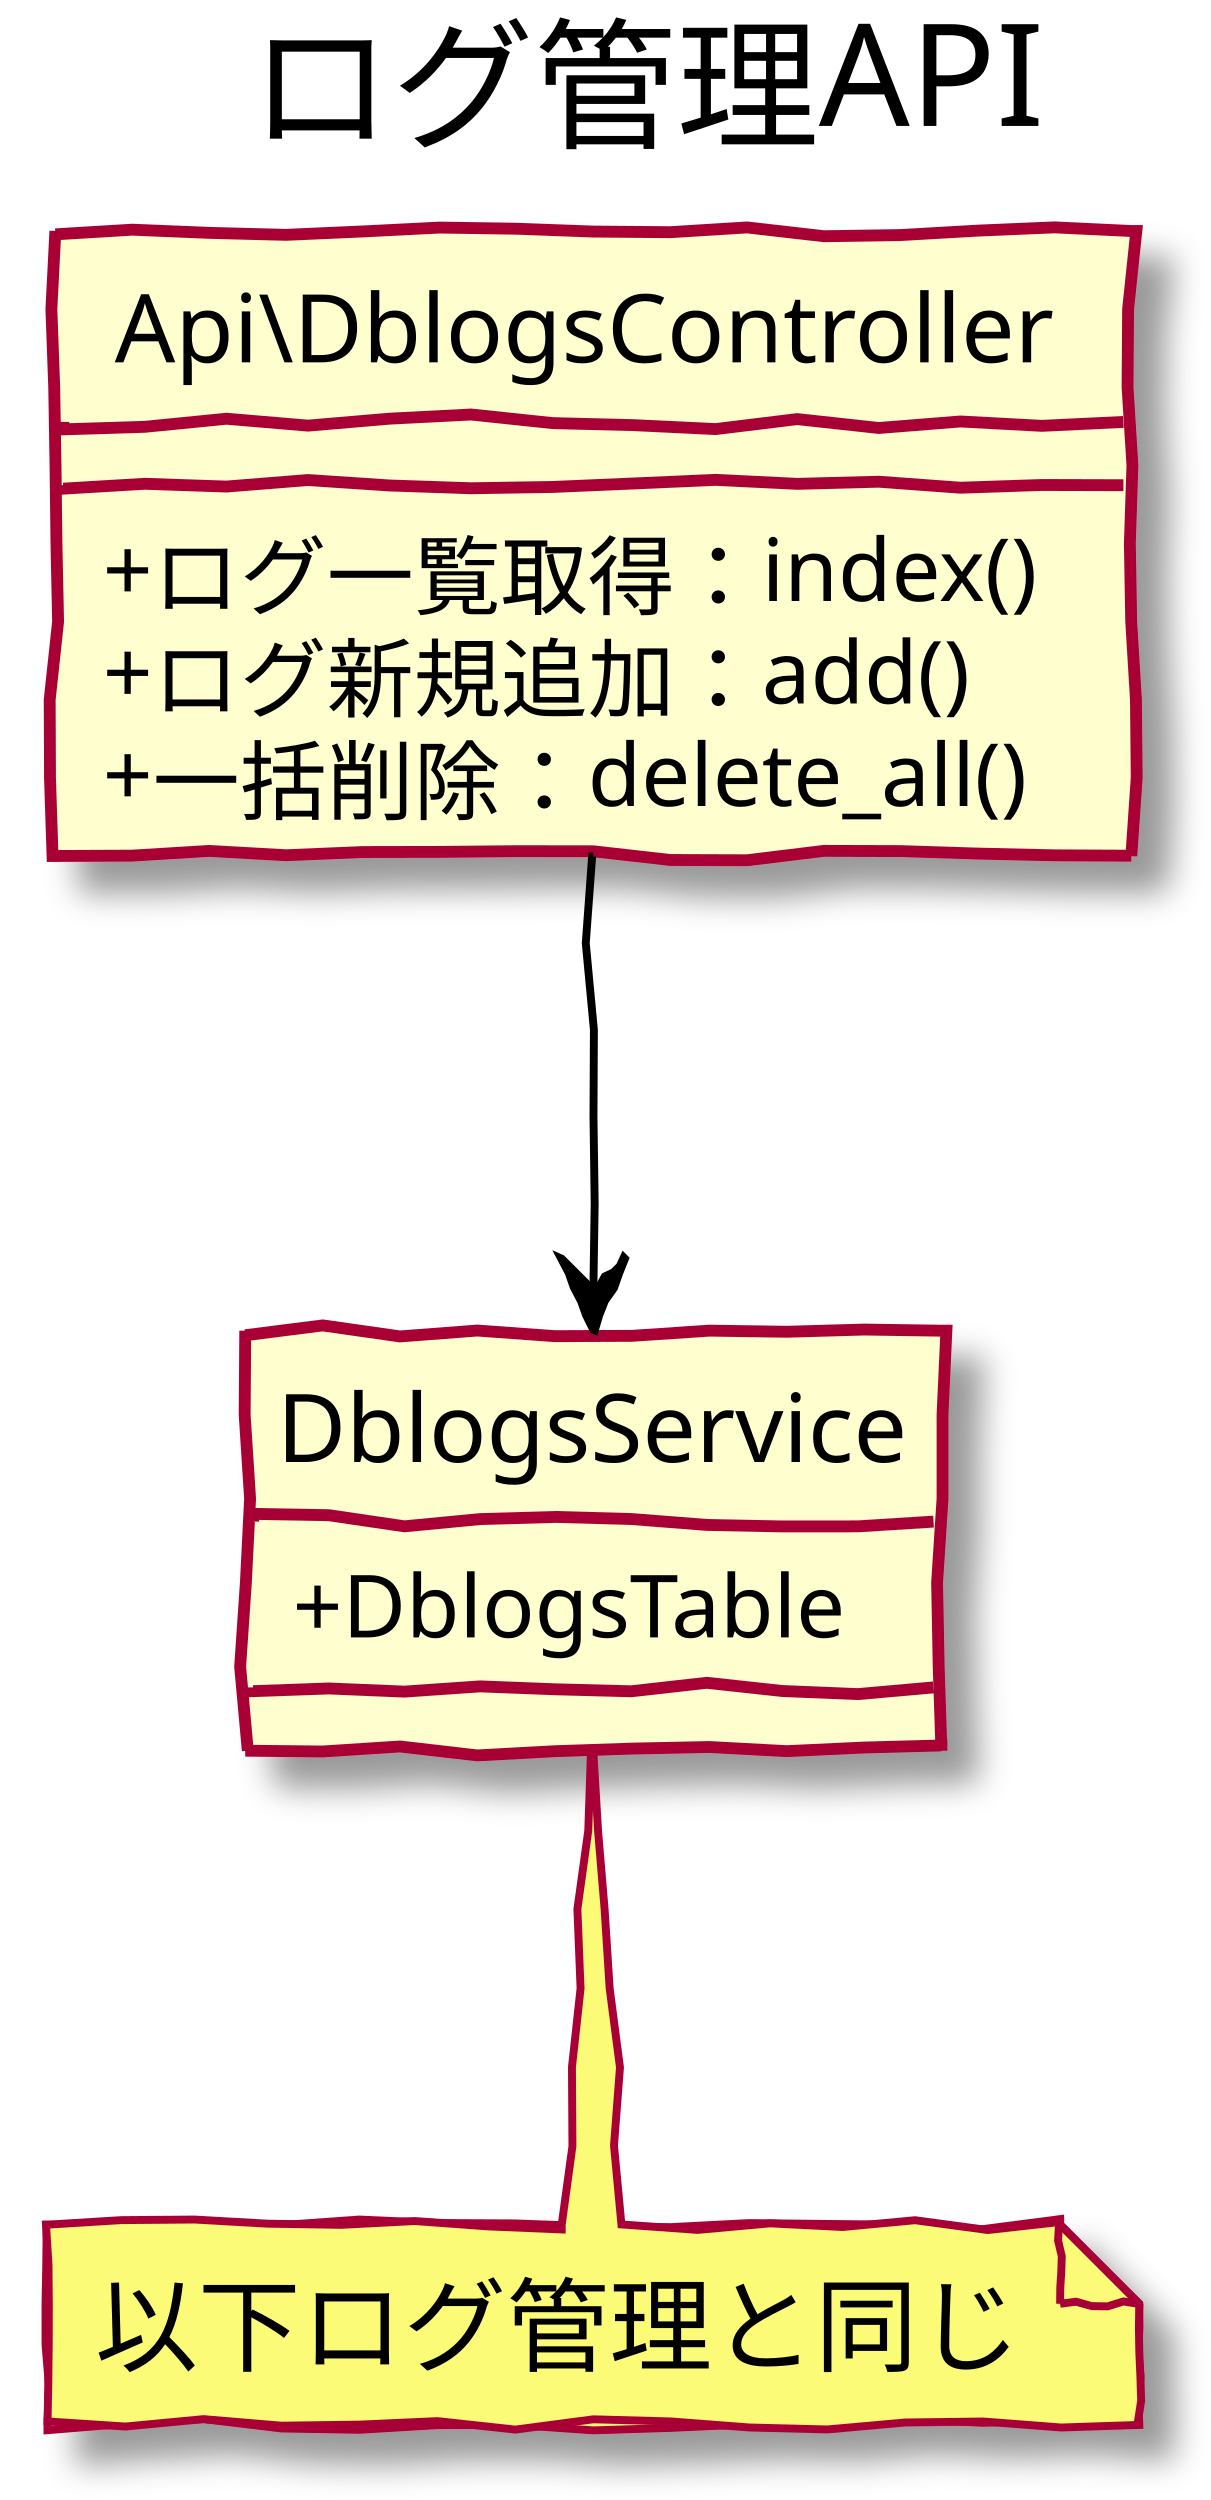
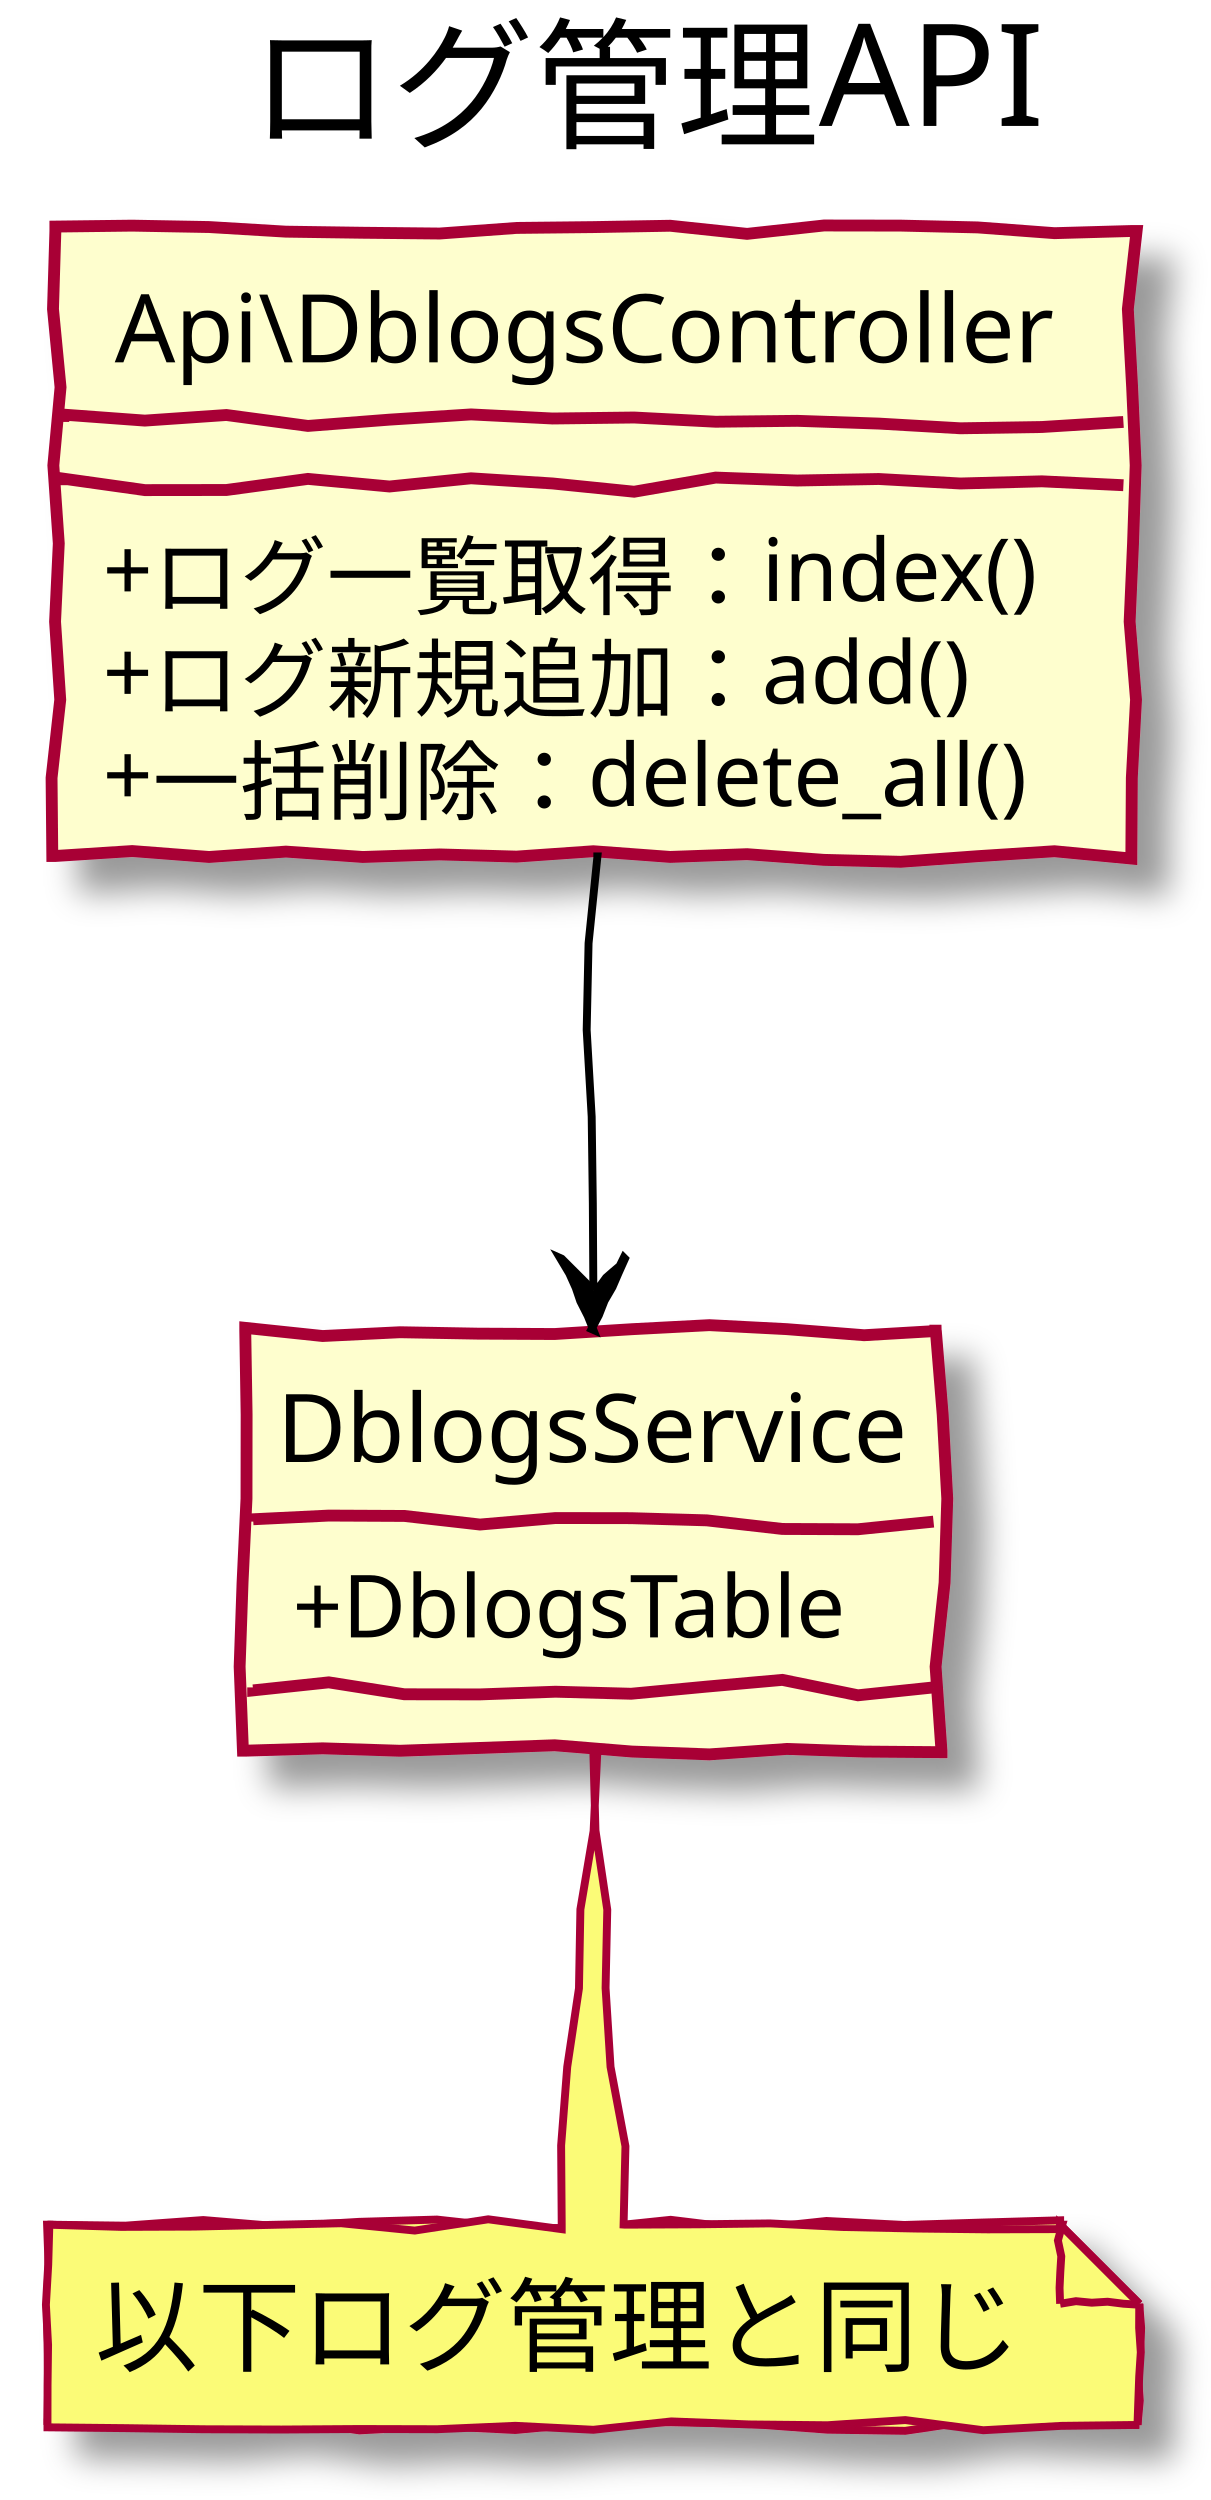
<svg xmlns="http://www.w3.org/2000/svg" contentScriptType="application/ecmascript" contentStyleType="text/css" height="316px" preserveAspectRatio="none" style="width:153px;height:316px;" version="1.1" viewBox="0 0 153 316" width="153px" zoomAndPan="magnify">
  <defs>
-     <filter height="300%" id="fp68qh8" width="300%" x="-1" y="-1">
+     <filter height="300%" id="f2s7u57" width="300%" x="-1" y="-1">
      <feGaussianBlur result="blurOut" stdDeviation="2.0" />
      <feColorMatrix in="blurOut" result="blurOut2" type="matrix" values="0 0 0 0 0 0 0 0 0 0 0 0 0 0 0 0 0 0 .4 0" />
      <feOffset dx="4.0" dy="4.0" in="blurOut2" result="blurOut3" />
      <feBlend in="SourceGraphic" in2="blurOut3" mode="normal" />
    </filter>
  </defs>
  <g>
    <text fill="#000000" font-family="sans-serif" font-size="18" lengthAdjust="spacingAndGlyphs" textLength="99" x="31.5" y="17.402">ログ管理API</text>
-     <polygon fill="#FEFECE" filter="url(#fp68qh8)" points="7,29.199,7,29.62,16.714,29.032,26.429,29.433,36.143,29.685,45.857,29.255,55.571,28.765,65.286,28.91,75,29.27,84.714,29.349,94.429,28.747,104.143,29.858,113.857,29.711,123.571,29.151,133.286,28.739,143,29.199,143.632,29.199,142.593,39.074,142.524,48.949,143.14,58.824,142.815,68.698,142.986,78.573,143.584,88.448,143.681,98.323,143,108.197,143,108.162,133.286,108.114,123.571,107.893,113.857,107.58,104.143,107.551,94.429,108.738,84.714,108.703,75,107.605,65.286,107.59,55.571,107.68,45.857,107.699,36.143,108.104,26.429,107.559,16.714,108.153,7,108.197,6.641,108.197,6.319,98.323,6.28,88.448,7.343,78.573,7.136,68.698,7.017,58.824,6.853,48.949,6.495,39.074,7,29.199" style="stroke: #A80036; stroke-width: 1.5;" />
+     <polygon fill="#FEFECE" filter="url(#f2s7u57)" points="7,29.199,7,28.639,16.714,28.521,26.429,28.698,36.143,29.282,45.857,29.421,55.571,29.518,65.286,28.811,75,28.705,84.714,28.535,94.429,29.562,104.143,28.501,113.857,28.517,123.571,28.745,133.286,29.473,143,29.199,143.665,29.199,142.561,39.074,143.102,48.949,143.549,58.824,143.215,68.698,142.786,78.573,143.593,88.448,143.063,98.323,143,108.197,143,108.523,133.286,107.596,123.571,108.223,113.857,108.931,104.143,108.687,94.429,107.967,84.714,108.316,75,107.596,65.286,108.275,55.571,107.999,45.857,108.323,36.143,107.642,26.429,108.322,16.714,107.572,7,108.197,6.611,108.197,6.519,98.323,7.614,88.448,6.96,78.573,7.43,68.698,6.742,58.824,7.652,48.949,6.698,39.074,7,29.199" style="stroke: #A80036; stroke-width: 1.5;" />
    <text fill="#000000" font-family="sans-serif" font-size="12" lengthAdjust="spacingAndGlyphs" textLength="121" x="14.5" y="45.801">Api\DblogsController</text>
-     <path d="M8,53.332 L8,54.27 L18.308,53.95 L28.615,52.928 L38.923,53.8 L49.231,52.921 L59.538,52.394 L69.846,53.481 L80.154,53.74 L90.462,54.236 L100.769,52.974 L111.077,54.098 L121.385,53.275 L131.692,53.827 L142,53.332 " fill="#FEFECE" style="stroke: #A80036; stroke-width: 1.5;" />
-     <path d="M8,61.332 L8,61.765 L18.308,61.15 L28.615,61.502 L38.923,60.677 L49.231,61.364 L59.538,61.715 L69.846,61.552 L80.154,61.109 L90.462,60.655 L100.769,61.159 L111.077,60.889 L121.385,61.648 L131.692,61.302 L142,61.332 " fill="#FEFECE" style="stroke: #A80036; stroke-width: 1.5;" />
+     <path d="M8,53.332 L8,52.406 L18.308,53.164 L28.615,52.456 L38.923,53.838 L49.231,53.043 L59.538,52.382 L69.846,52.899 L80.154,52.774 L90.462,53.307 L100.769,53.192 L111.077,53.541 L121.385,54.135 L131.692,53.974 L142,53.332 " fill="#FEFECE" style="stroke: #A80036; stroke-width: 1.5;" />
+     <path d="M8,61.332 L8,60.5 L18.308,61.95 L28.615,61.936 L38.923,60.533 L49.231,61.494 L59.538,60.457 L69.846,61.11 L80.154,62.154 L90.462,60.366 L100.769,60.738 L111.077,60.546 L121.385,61.114 L131.692,60.84 L142,61.332 " fill="#FEFECE" style="stroke: #A80036; stroke-width: 1.5;" />
    <text fill="#000000" font-family="sans-serif" font-size="11" lengthAdjust="spacingAndGlyphs" textLength="124" x="13" y="75.967">+ログ一覧取得：index()</text>
    <text fill="#000000" font-family="sans-serif" font-size="11" lengthAdjust="spacingAndGlyphs" textLength="114" x="13" y="88.922">+ログ新規追加：add()</text>
    <text fill="#000000" font-family="sans-serif" font-size="11" lengthAdjust="spacingAndGlyphs" textLength="122" x="13" y="101.877">+一括削除：delete_all()</text>
-     <polygon fill="#FEFECE" filter="url(#fp68qh8)" points="31,168.199,31,168.775,40.778,167.532,50.556,168.925,60.333,168.18,70.111,168.89,79.889,168.849,89.667,168.193,99.444,168.335,109.222,168.054,119,168.199,119.624,168.199,119.137,178.817,119.137,189.434,118.45,200.052,118.651,210.669,119,221.287,119,220.628,109.222,220.89,99.444,221.348,89.667,220.824,79.889,221.024,70.111,221.356,60.333,221.886,50.556,220.757,40.778,221.39,31,221.287,31.322,221.287,30.354,210.669,31.078,200.052,31.611,189.434,30.925,178.817,31,168.199" style="stroke: #A80036; stroke-width: 1.5;" />
+     <polygon fill="#FEFECE" filter="url(#f2s7u57)" points="31,168.199,31,167.842,40.778,168.873,50.556,168.394,60.333,168.572,70.111,168.62,79.889,168.01,89.667,167.499,99.444,168.004,109.222,168.772,119,168.199,118.288,168.199,119.156,178.817,119.735,189.434,119.395,200.052,118.259,210.669,119,221.287,119,221.476,109.222,221.399,99.444,221.067,89.667,221.754,79.889,221.396,70.111,220.601,60.333,220.951,50.556,221.296,40.778,220.987,31,221.287,30.708,221.287,30.29,210.669,30.658,200.052,31.157,189.434,31.172,178.817,31,168.199" style="stroke: #A80036; stroke-width: 1.5;" />
    <text fill="#000000" font-family="sans-serif" font-size="12" lengthAdjust="spacingAndGlyphs" textLength="80" x="35" y="184.801">DblogsService</text>
-     <path d="M32,192.332 L32,191.357 L41.556,191.521 L51.111,192.929 L60.667,192.014 L70.222,191.74 L79.778,192.003 L89.333,192.751 L98.889,192.941 L108.444,192.932 L118,192.332 " fill="#FEFECE" style="stroke: #A80036; stroke-width: 1.5;" />
+     <path d="M32,192.332 L32,192.035 L41.556,191.569 L51.111,191.616 L60.667,192.702 L70.222,191.88 L79.778,191.897 L89.333,192.172 L98.889,193.26 L108.444,193.299 L118,192.332 " fill="#FEFECE" style="stroke: #A80036; stroke-width: 1.5;" />
    <text fill="#000000" font-family="sans-serif" font-size="11" lengthAdjust="spacingAndGlyphs" textLength="76" x="37" y="206.967">+DblogsTable</text>
-     <path d="M32,213.287 L32,213.763 L41.556,213.422 L51.111,213.821 L60.667,213.159 L70.222,213.527 L79.778,213.78 L89.333,212.705 L98.889,213.744 L108.444,214.135 L118,213.287 " fill="#FEFECE" style="stroke: #A80036; stroke-width: 1.5;" />
-     <polygon fill="#FBFB77" filter="url(#fp68qh8)" points="6,281.199,5.902,281.199,5.848,286.261,5.75,291.323,5.756,296.385,6.173,301.448,6,306.51,6,307.178,15.857,306.376,25.714,305.778,35.571,306.963,45.429,307.131,55.286,306.54,65.143,306.516,75,307.2,84.857,306.887,94.714,306.438,104.571,306.634,114.429,305.776,124.286,306.247,134.143,305.891,144,306.51,144.017,306.51,143.906,303.448,144.174,300.385,143.891,297.323,144.031,294.261,144,291.199,143.973,291.172,141.971,289.171,140.116,287.315,137.863,285.062,136.134,283.333,134,281.199,134,280.494,124.154,281.772,114.308,281.206,104.462,281.105,94.615,280.999,84.769,281.512,74.923,281.397,65.077,281.039,55.231,280.99,45.385,280.549,35.538,281.258,25.692,281.573,15.846,281.443,6,281.199" style="stroke: #A80036; stroke-width: 1.0;" />
-     <polygon fill="#FBFB77" points="6,281.199,5.814,281.199,6.129,286.261,6.171,291.323,6.158,296.385,6.101,301.448,6,306.51,6,306.07,15.857,306.714,25.714,305.778,35.571,306.607,45.429,306.474,55.286,306.029,65.143,307.101,75,305.8,84.857,306.073,94.714,306.834,104.571,307.083,114.429,306.203,124.286,306.078,134.143,306.838,144,306.51,143.768,306.51,144.242,303.448,144.145,300.385,144.008,297.323,143.958,294.261,144,291.199,144.174,291.374,142.04,289.24,139.965,287.165,137.957,285.156,135.893,283.092,134,281.199,134,280.857,124.833,281.877,115.667,280.634,106.5,281.494,97.333,281.032,88.167,281.861,79,281.199,78.548,281.169,77.609,271.191,78.365,261.326,77.059,251.323,76.425,241.365,75.594,231.394,75,221.439,74.696,221.419,74.356,231.401,72.982,241.313,73.383,251.345,72.295,261.277,72.355,271.285,71,281.199,71,281.805,61.714,281.419,52.429,280.738,43.143,281.221,33.857,281.074,24.571,280.549,15.286,280.625,6,281.199" style="stroke: #A80036; stroke-width: 1.0;" />
-     <path d="M134,281.199 L133.853,281.199 L133.739,283.199 L134.208,285.199 L134.144,287.199 L134.017,289.199 L134,291.199 " fill="#FBFB77" style="stroke: #A80036; stroke-width: 1.0;" />
-     <path d="M144,291.199 L144,291.225 L142,290.904 L140,291.524 L138,291.493 L136,290.934 L134,291.199 " fill="#FBFB77" style="stroke: #A80036; stroke-width: 1.0;" />
+     <path d="M32,213.287 L32,213.664 L41.556,212.649 L51.111,214.157 L60.667,214.172 L70.222,213.833 L79.778,214.09 L89.333,213.187 L98.889,212.337 L108.444,214.286 L118,213.287 " fill="#FEFECE" style="stroke: #A80036; stroke-width: 1.5;" />
+     <polygon fill="#FBFB77" filter="url(#f2s7u57)" points="6,281.199,5.95,281.199,6.135,286.261,5.916,291.323,6.007,296.385,6.085,301.448,6,306.51,6,306.232,15.857,306.464,25.714,306.665,35.571,305.781,45.429,307.203,55.286,306.665,65.143,307.153,75,306.233,84.857,306.166,94.714,306.381,104.571,307.111,114.429,307.256,124.286,305.8,134.143,306.22,144,306.51,143.786,306.51,144.069,303.448,143.856,300.385,144.121,297.323,144.244,294.261,144,291.199,144.027,291.226,142.083,289.282,139.972,287.171,138.055,285.254,135.832,283.031,134,281.199,134,280.646,124.154,280.93,114.308,281.237,104.462,280.73,94.615,281.783,84.769,280.584,74.923,281.611,65.077,281.636,55.231,280.553,45.385,280.841,35.538,281.432,25.692,280.612,15.846,281.324,6,281.199" style="stroke: #A80036; stroke-width: 1.0;" />
+     <polygon fill="#FBFB77" points="6,281.199,6.239,281.199,6.096,286.261,5.803,291.323,6.077,296.385,6.011,301.448,6,306.51,6,306.815,15.857,306.917,25.714,307.057,35.571,307.092,45.429,307.027,55.286,307.053,65.143,306.622,75,307.124,84.857,306.066,94.714,306.45,104.571,306.551,114.429,305.897,124.286,307.181,134.143,306.629,144,306.51,143.776,306.51,143.884,303.448,143.995,300.385,144.195,297.323,143.986,294.261,144,291.199,144.004,291.203,142.117,289.316,139.899,287.098,137.87,285.069,135.963,283.162,134,281.199,134,281.759,124.833,281.79,115.667,281.686,106.5,281.493,97.333,281.039,88.167,281.153,79,281.199,78.822,281.187,79.056,271.288,77.171,261.246,76.544,251.289,76.759,241.388,75.267,231.373,75,221.439,75.499,221.473,75.031,231.446,73.362,241.339,73.181,251.331,71.7,261.237,70.926,271.19,71,281.199,71,281.766,61.714,280.519,52.429,281.944,43.143,281.019,33.857,281.233,24.571,281.442,15.286,281.48,6,281.199" style="stroke: #A80036; stroke-width: 1.0;" />
+     <path d="M134,281.199 L134.273,281.199 L133.72,283.199 L134.144,285.199 L134.021,287.199 L133.928,289.199 L134,291.199 " fill="#FBFB77" style="stroke: #A80036; stroke-width: 1.0;" />
+     <path d="M144,291.199 L144,291.319 L142,291.19 L140,290.939 L138,291.061 L136,290.868 L134,291.199 " fill="#FBFB77" style="stroke: #A80036; stroke-width: 1.0;" />
    <text fill="#000000" font-family="sans-serif" font-size="13" lengthAdjust="spacingAndGlyphs" textLength="117" x="12" y="298.768">以下ログ管理と同じ</text>
-     <path d="M75,108.249 L74.845,108.249 L74.041,119.219 L75.07,130.189 L75.016,141.159 L75.168,152.129 L75,163.099 " fill="none" style="stroke: #000000; stroke-width: 1.0;" />
-     <polygon fill="#000000" points="75,168.099,75.172,168.175,75.737,166.271,76.455,164.435,77.614,162.794,78.266,160.929,79,159.099,78.847,158.946,78.345,160.044,77.53,160.829,76.446,161.345,75.878,162.377,75,163.099,75.017,163.116,74.14,162.239,73.368,161.467,72.671,160.77,71.87,159.969,71,159.099,70.921,159.064,71.909,160.947,72.496,162.653,73.47,164.53,74.081,166.246,75,168.099" style="stroke: #000000; stroke-width: 1.0;" />
+     <path d="M75,108.249 L75.516,108.249 L74.395,119.219 L74.156,130.189 L74.789,141.159 L74.933,152.129 L75,163.099 " fill="none" style="stroke: #000000; stroke-width: 1.0;" />
+     <polygon fill="#000000" points="75,168.099,74.772,167.998,75.696,166.253,76.415,164.417,77.412,162.704,78.193,160.896,79,159.099,78.847,158.946,78.322,160.021,77.455,160.755,76.603,161.502,75.928,162.427,75,163.099,75.018,163.118,74.078,162.177,73.375,161.474,72.632,160.731,71.941,160.04,71,159.099,70.784,159.003,71.957,160.969,72.771,162.775,73.349,164.477,74.295,166.341,75,168.099" style="stroke: #000000; stroke-width: 1.0;" />
  </g>
</svg>
